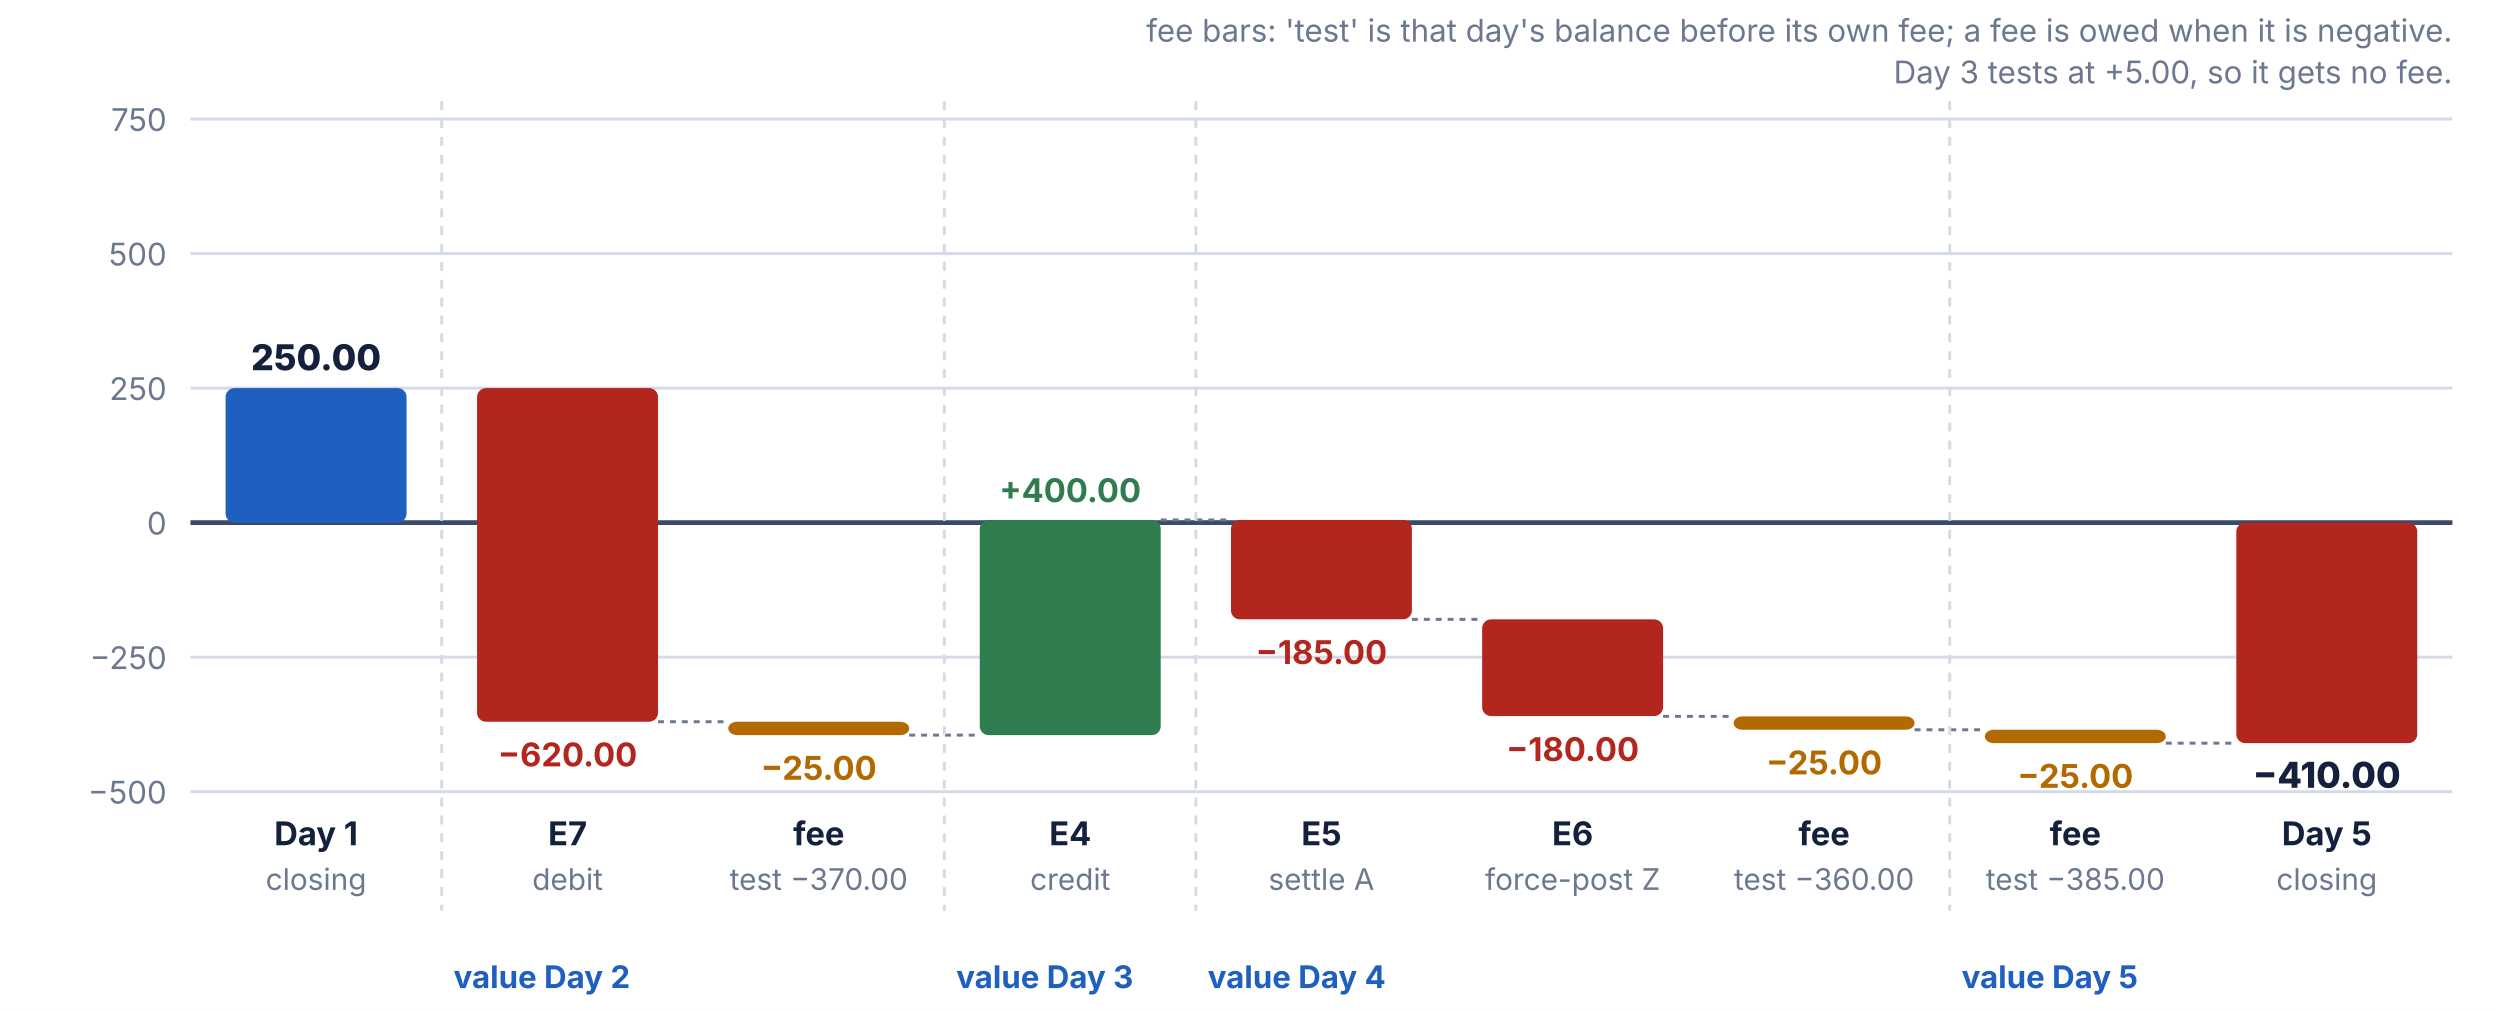
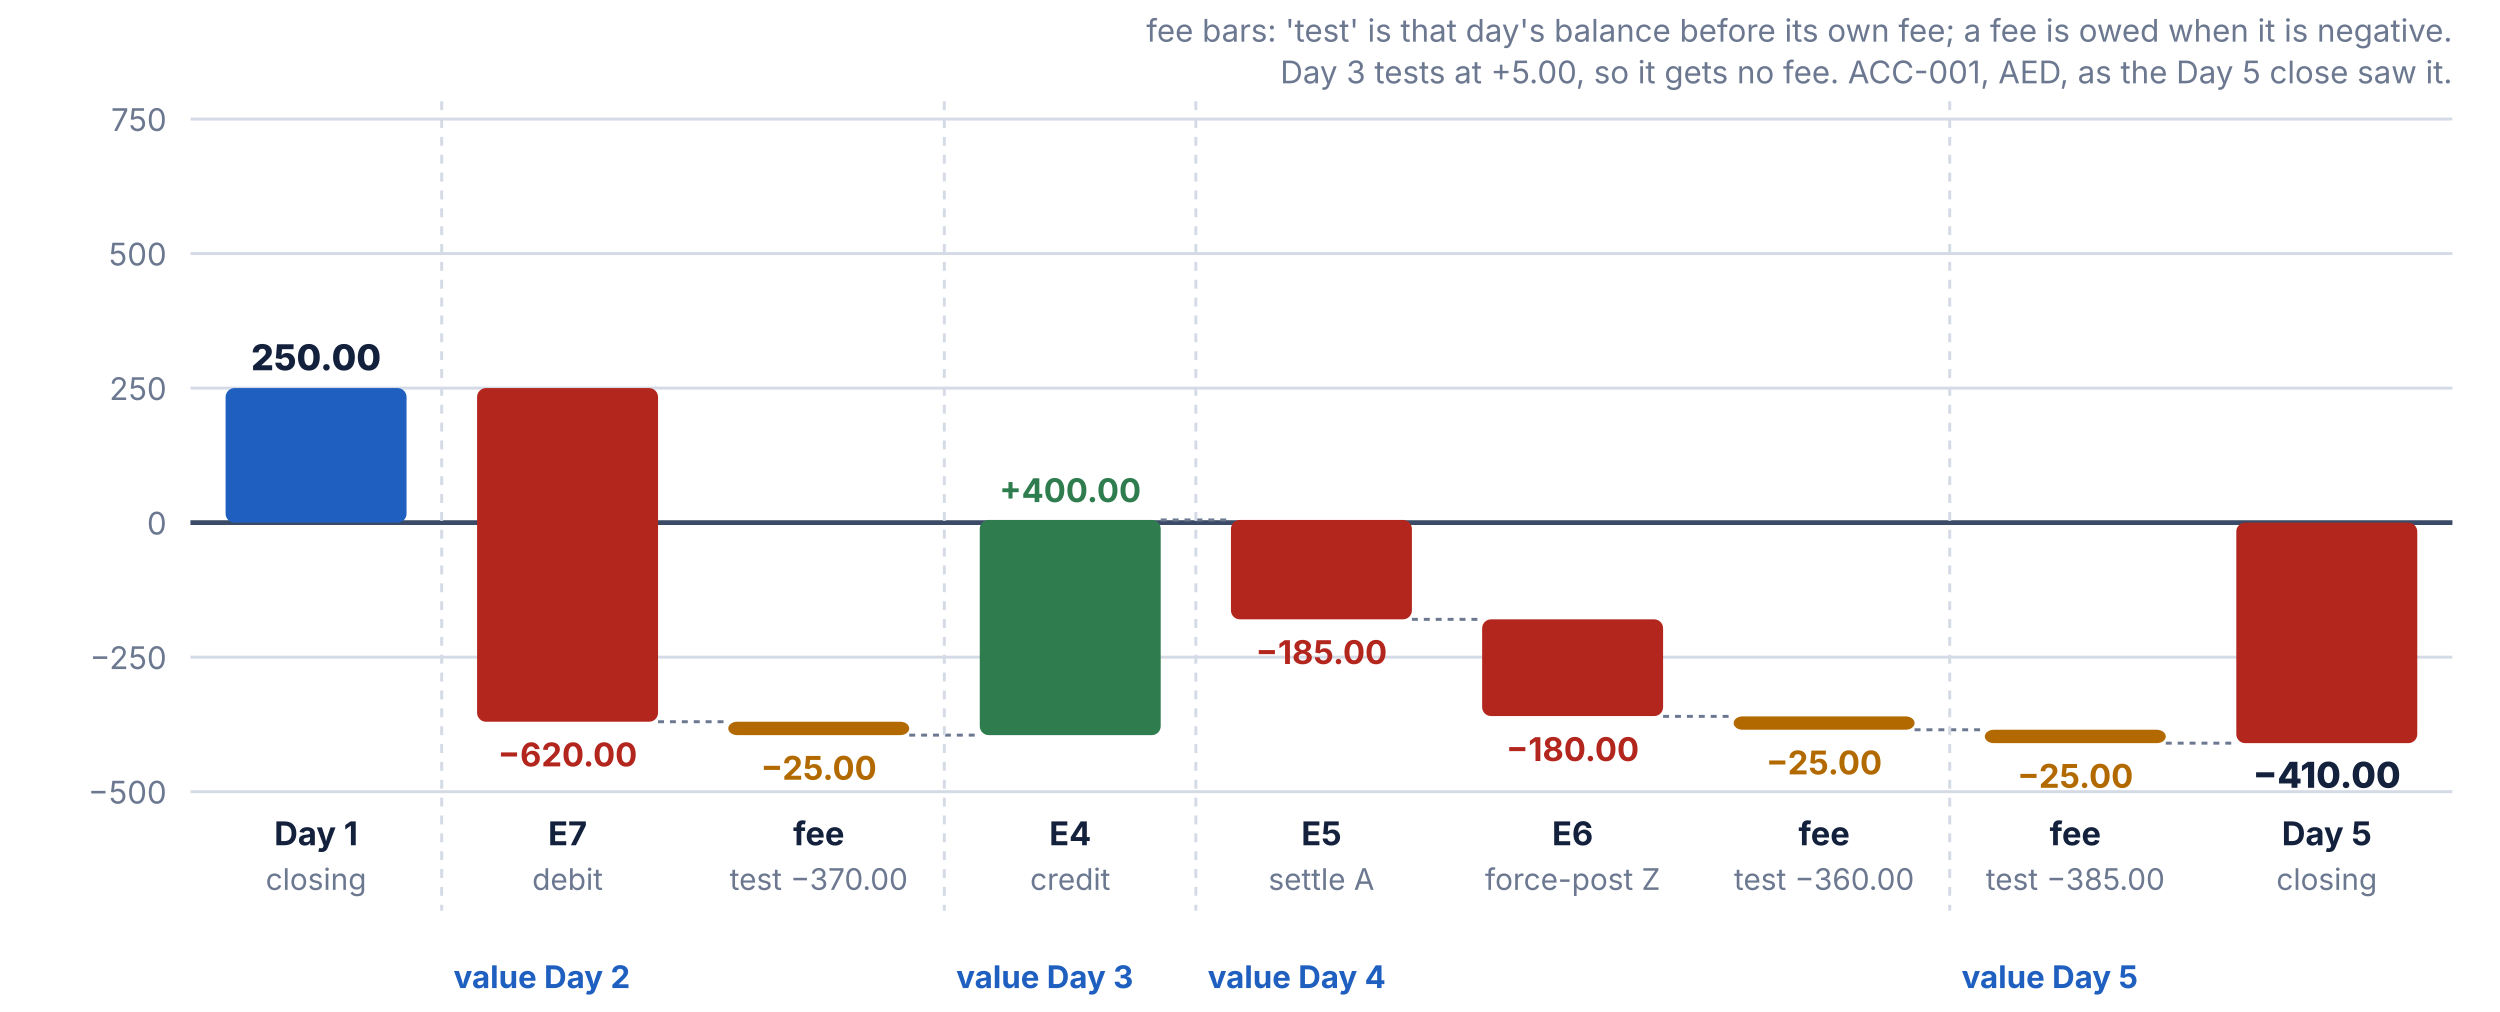
<svg xmlns="http://www.w3.org/2000/svg" viewBox="0 0 840 340" role="img" aria-label="Bridge from Day 1 closing to Day 5 closing at the Day 5 close" font-family="Inter, Helvetica, Arial, sans-serif">
  <defs>
    <marker id="a3b4a66" viewBox="0 0 10 10" refX="9" refY="5" markerWidth="7" markerHeight="7" orient="auto-start-reverse">
      <path d="M0 0L10 5L0 10z" fill="#3b4a66" />
    </marker>
    <marker id="a1f5fbf" viewBox="0 0 10 10" refX="9" refY="5" markerWidth="7" markerHeight="7" orient="auto-start-reverse">
      <path d="M0 0L10 5L0 10z" fill="#1f5fbf" />
    </marker>
    <marker id="ab3261e" viewBox="0 0 10 10" refX="9" refY="5" markerWidth="7" markerHeight="7" orient="auto-start-reverse">
      <path d="M0 0L10 5L0 10z" fill="#b3261e" />
    </marker>
    <marker id="a2f7d4f" viewBox="0 0 10 10" refX="9" refY="5" markerWidth="7" markerHeight="7" orient="auto-start-reverse">
      <path d="M0 0L10 5L0 10z" fill="#2f7d4f" />
    </marker>
    <marker id="ab26a00" viewBox="0 0 10 10" refX="9" refY="5" markerWidth="7" markerHeight="7" orient="auto-start-reverse">
      <path d="M0 0L10 5L0 10z" fill="#b26a00" />
    </marker>
    <marker id="a8a94a6" viewBox="0 0 10 10" refX="9" refY="5" markerWidth="7" markerHeight="7" orient="auto-start-reverse">
      <path d="M0 0L10 5L0 10z" fill="#8a94a6" />
    </marker>
  </defs>
  <rect width="840" height="340" fill="#ffffff" />
  <line x1="64.0" y1="266.0" x2="824.0" y2="266.0" stroke="#d5dbe6" stroke-width="1" />
  <text x="56.0" y="270.0" font-size="10.5" fill="#6b7890" font-weight="400" text-anchor="end">−500</text>
  <line x1="64.0" y1="220.8" x2="824.0" y2="220.8" stroke="#d5dbe6" stroke-width="1" />
  <text x="56.0" y="224.8" font-size="10.5" fill="#6b7890" font-weight="400" text-anchor="end">−250</text>
  <line x1="64.0" y1="175.6" x2="824.0" y2="175.6" stroke="#d5dbe6" stroke-width="1" />
  <text x="56.0" y="179.6" font-size="10.5" fill="#6b7890" font-weight="400" text-anchor="end">0</text>
  <line x1="64.0" y1="130.4" x2="824.0" y2="130.4" stroke="#d5dbe6" stroke-width="1" />
  <text x="56.0" y="134.4" font-size="10.5" fill="#6b7890" font-weight="400" text-anchor="end">250</text>
  <line x1="64.0" y1="85.2" x2="824.0" y2="85.2" stroke="#d5dbe6" stroke-width="1" />
  <text x="56.0" y="89.2" font-size="10.5" fill="#6b7890" font-weight="400" text-anchor="end">500</text>
  <line x1="64.0" y1="40.0" x2="824.0" y2="40.0" stroke="#d5dbe6" stroke-width="1" />
  <text x="56.0" y="44.0" font-size="10.5" fill="#6b7890" font-weight="400" text-anchor="end">750</text>
  <line x1="64.0" y1="175.6" x2="824.0" y2="175.6" stroke="#3b4a66" stroke-width="1.6" />
  <text x="824.0" y="14.0" font-size="10.5" fill="#6b7890" font-weight="400" text-anchor="end">fee bars: 'test' is that day's balance before its own fee; a fee is owed when it is negative.</text>
-   <text x="824.0" y="28.0" font-size="10.5" fill="#6b7890" font-weight="400" text-anchor="end">Day 3 tests at +5.00, so it gets no fee.</text>
+   <text x="824.0" y="28.0" font-size="10.5" fill="#6b7890" font-weight="400" text-anchor="end">Day 3 tests at +5.00, so it gets no fee. ACC-001, AED, as the Day 5 close saw it.</text>
  <rect x="75.8" y="130.4" width="60.8" height="45.2" rx="3" fill="#1f5fbf" stroke="none" stroke-width="0" />
  <text x="106.2" y="124.4" font-size="12" fill="#14213d" font-weight="800" text-anchor="middle">250.00</text>
  <text x="106.2" y="284.0" font-size="11" fill="#14213d" font-weight="700" text-anchor="middle">Day 1</text>
  <text x="106.2" y="299.0" font-size="10" fill="#6b7890" font-weight="400" text-anchor="middle">closing</text>
  <line x1="148.4" y1="34.0" x2="148.4" y2="306.0" stroke="#d5dbe6" stroke-width="1" stroke-dasharray="3 3" />
  <text x="152.4" y="332.0" font-size="10.5" fill="#1f5fbf" font-weight="700" text-anchor="start">value Day 2</text>
  <rect x="160.3" y="130.4" width="60.8" height="112.1" rx="3" fill="#b3261e" stroke="none" stroke-width="0" />
  <text x="190.7" y="257.5" font-size="11" fill="#b3261e" font-weight="700" text-anchor="middle">−620.00</text>
  <text x="190.7" y="284.0" font-size="11" fill="#14213d" font-weight="700" text-anchor="middle">E7</text>
  <text x="190.7" y="299.0" font-size="10" fill="#6b7890" font-weight="400" text-anchor="middle">debit</text>
  <line x1="221.1" y1="242.5" x2="244.7" y2="242.5" stroke="#6b7890" stroke-width="1" stroke-dasharray="2 2" />
  <rect x="244.7" y="242.5" width="60.8" height="4.5" rx="3" fill="#b26a00" stroke="none" stroke-width="0" />
  <text x="275.1" y="262.0" font-size="11" fill="#b26a00" font-weight="700" text-anchor="middle">−25.00</text>
  <text x="275.1" y="284.0" font-size="11" fill="#14213d" font-weight="700" text-anchor="middle">fee</text>
  <text x="275.1" y="299.0" font-size="10" fill="#6b7890" font-weight="400" text-anchor="middle">test −370.00</text>
  <line x1="305.5" y1="247.0" x2="329.2" y2="247.0" stroke="#6b7890" stroke-width="1" stroke-dasharray="2 2" />
  <line x1="317.3" y1="34.0" x2="317.3" y2="306.0" stroke="#d5dbe6" stroke-width="1" stroke-dasharray="3 3" />
  <text x="321.3" y="332.0" font-size="10.5" fill="#1f5fbf" font-weight="700" text-anchor="start">value Day 3</text>
  <rect x="329.2" y="174.7" width="60.8" height="72.3" rx="3" fill="#2f7d4f" stroke="none" stroke-width="0" />
  <text x="359.6" y="168.7" font-size="11" fill="#2f7d4f" font-weight="700" text-anchor="middle">+400.00</text>
  <text x="359.6" y="284.0" font-size="11" fill="#14213d" font-weight="700" text-anchor="middle">E4</text>
  <text x="359.6" y="299.0" font-size="10" fill="#6b7890" font-weight="400" text-anchor="middle">credit</text>
  <line x1="390.0" y1="174.7" x2="413.6" y2="174.7" stroke="#6b7890" stroke-width="1" stroke-dasharray="2 2" />
  <line x1="401.8" y1="34.0" x2="401.8" y2="306.0" stroke="#d5dbe6" stroke-width="1" stroke-dasharray="3 3" />
  <text x="405.8" y="332.0" font-size="10.5" fill="#1f5fbf" font-weight="700" text-anchor="start">value Day 4</text>
  <rect x="413.6" y="174.7" width="60.8" height="33.4" rx="3" fill="#b3261e" stroke="none" stroke-width="0" />
  <text x="444.0" y="223.1" font-size="11" fill="#b3261e" font-weight="700" text-anchor="middle">−185.00</text>
  <text x="444.0" y="284.0" font-size="11" fill="#14213d" font-weight="700" text-anchor="middle">E5</text>
  <text x="444.0" y="299.0" font-size="10" fill="#6b7890" font-weight="400" text-anchor="middle">settle A</text>
  <line x1="474.4" y1="208.1" x2="498.0" y2="208.1" stroke="#6b7890" stroke-width="1" stroke-dasharray="2 2" />
  <rect x="498.0" y="208.1" width="60.8" height="32.5" rx="3" fill="#b3261e" stroke="none" stroke-width="0" />
  <text x="528.4" y="255.7" font-size="11" fill="#b3261e" font-weight="700" text-anchor="middle">−180.00</text>
  <text x="528.4" y="284.0" font-size="11" fill="#14213d" font-weight="700" text-anchor="middle">E6</text>
  <text x="528.4" y="299.0" font-size="10" fill="#6b7890" font-weight="400" text-anchor="middle">force-post Z</text>
  <line x1="558.8" y1="240.7" x2="582.5" y2="240.7" stroke="#6b7890" stroke-width="1" stroke-dasharray="2 2" />
  <rect x="582.5" y="240.7" width="60.8" height="4.5" rx="3" fill="#b26a00" stroke="none" stroke-width="0" />
  <text x="612.9" y="260.2" font-size="11" fill="#b26a00" font-weight="700" text-anchor="middle">−25.00</text>
  <text x="612.9" y="284.0" font-size="11" fill="#14213d" font-weight="700" text-anchor="middle">fee</text>
  <text x="612.9" y="299.0" font-size="10" fill="#6b7890" font-weight="400" text-anchor="middle">test −360.00</text>
  <line x1="643.3" y1="245.2" x2="666.9" y2="245.2" stroke="#6b7890" stroke-width="1" stroke-dasharray="2 2" />
  <line x1="655.1" y1="34.0" x2="655.1" y2="306.0" stroke="#d5dbe6" stroke-width="1" stroke-dasharray="3 3" />
  <text x="659.1" y="332.0" font-size="10.5" fill="#1f5fbf" font-weight="700" text-anchor="start">value Day 5</text>
  <rect x="666.9" y="245.2" width="60.8" height="4.5" rx="3" fill="#b26a00" stroke="none" stroke-width="0" />
  <text x="697.3" y="264.7" font-size="11" fill="#b26a00" font-weight="700" text-anchor="middle">−25.00</text>
  <text x="697.3" y="284.0" font-size="11" fill="#14213d" font-weight="700" text-anchor="middle">fee</text>
  <text x="697.3" y="299.0" font-size="10" fill="#6b7890" font-weight="400" text-anchor="middle">test −385.00</text>
  <line x1="727.7" y1="249.7" x2="751.4" y2="249.7" stroke="#6b7890" stroke-width="1" stroke-dasharray="2 2" />
  <rect x="751.4" y="175.6" width="60.8" height="74.1" rx="3" fill="#b3261e" stroke="none" stroke-width="0" />
  <text x="781.8" y="264.7" font-size="12" fill="#14213d" font-weight="800" text-anchor="middle">−410.00</text>
  <text x="781.8" y="284.0" font-size="11" fill="#14213d" font-weight="700" text-anchor="middle">Day 5</text>
  <text x="781.8" y="299.0" font-size="10" fill="#6b7890" font-weight="400" text-anchor="middle">closing</text>
</svg>
